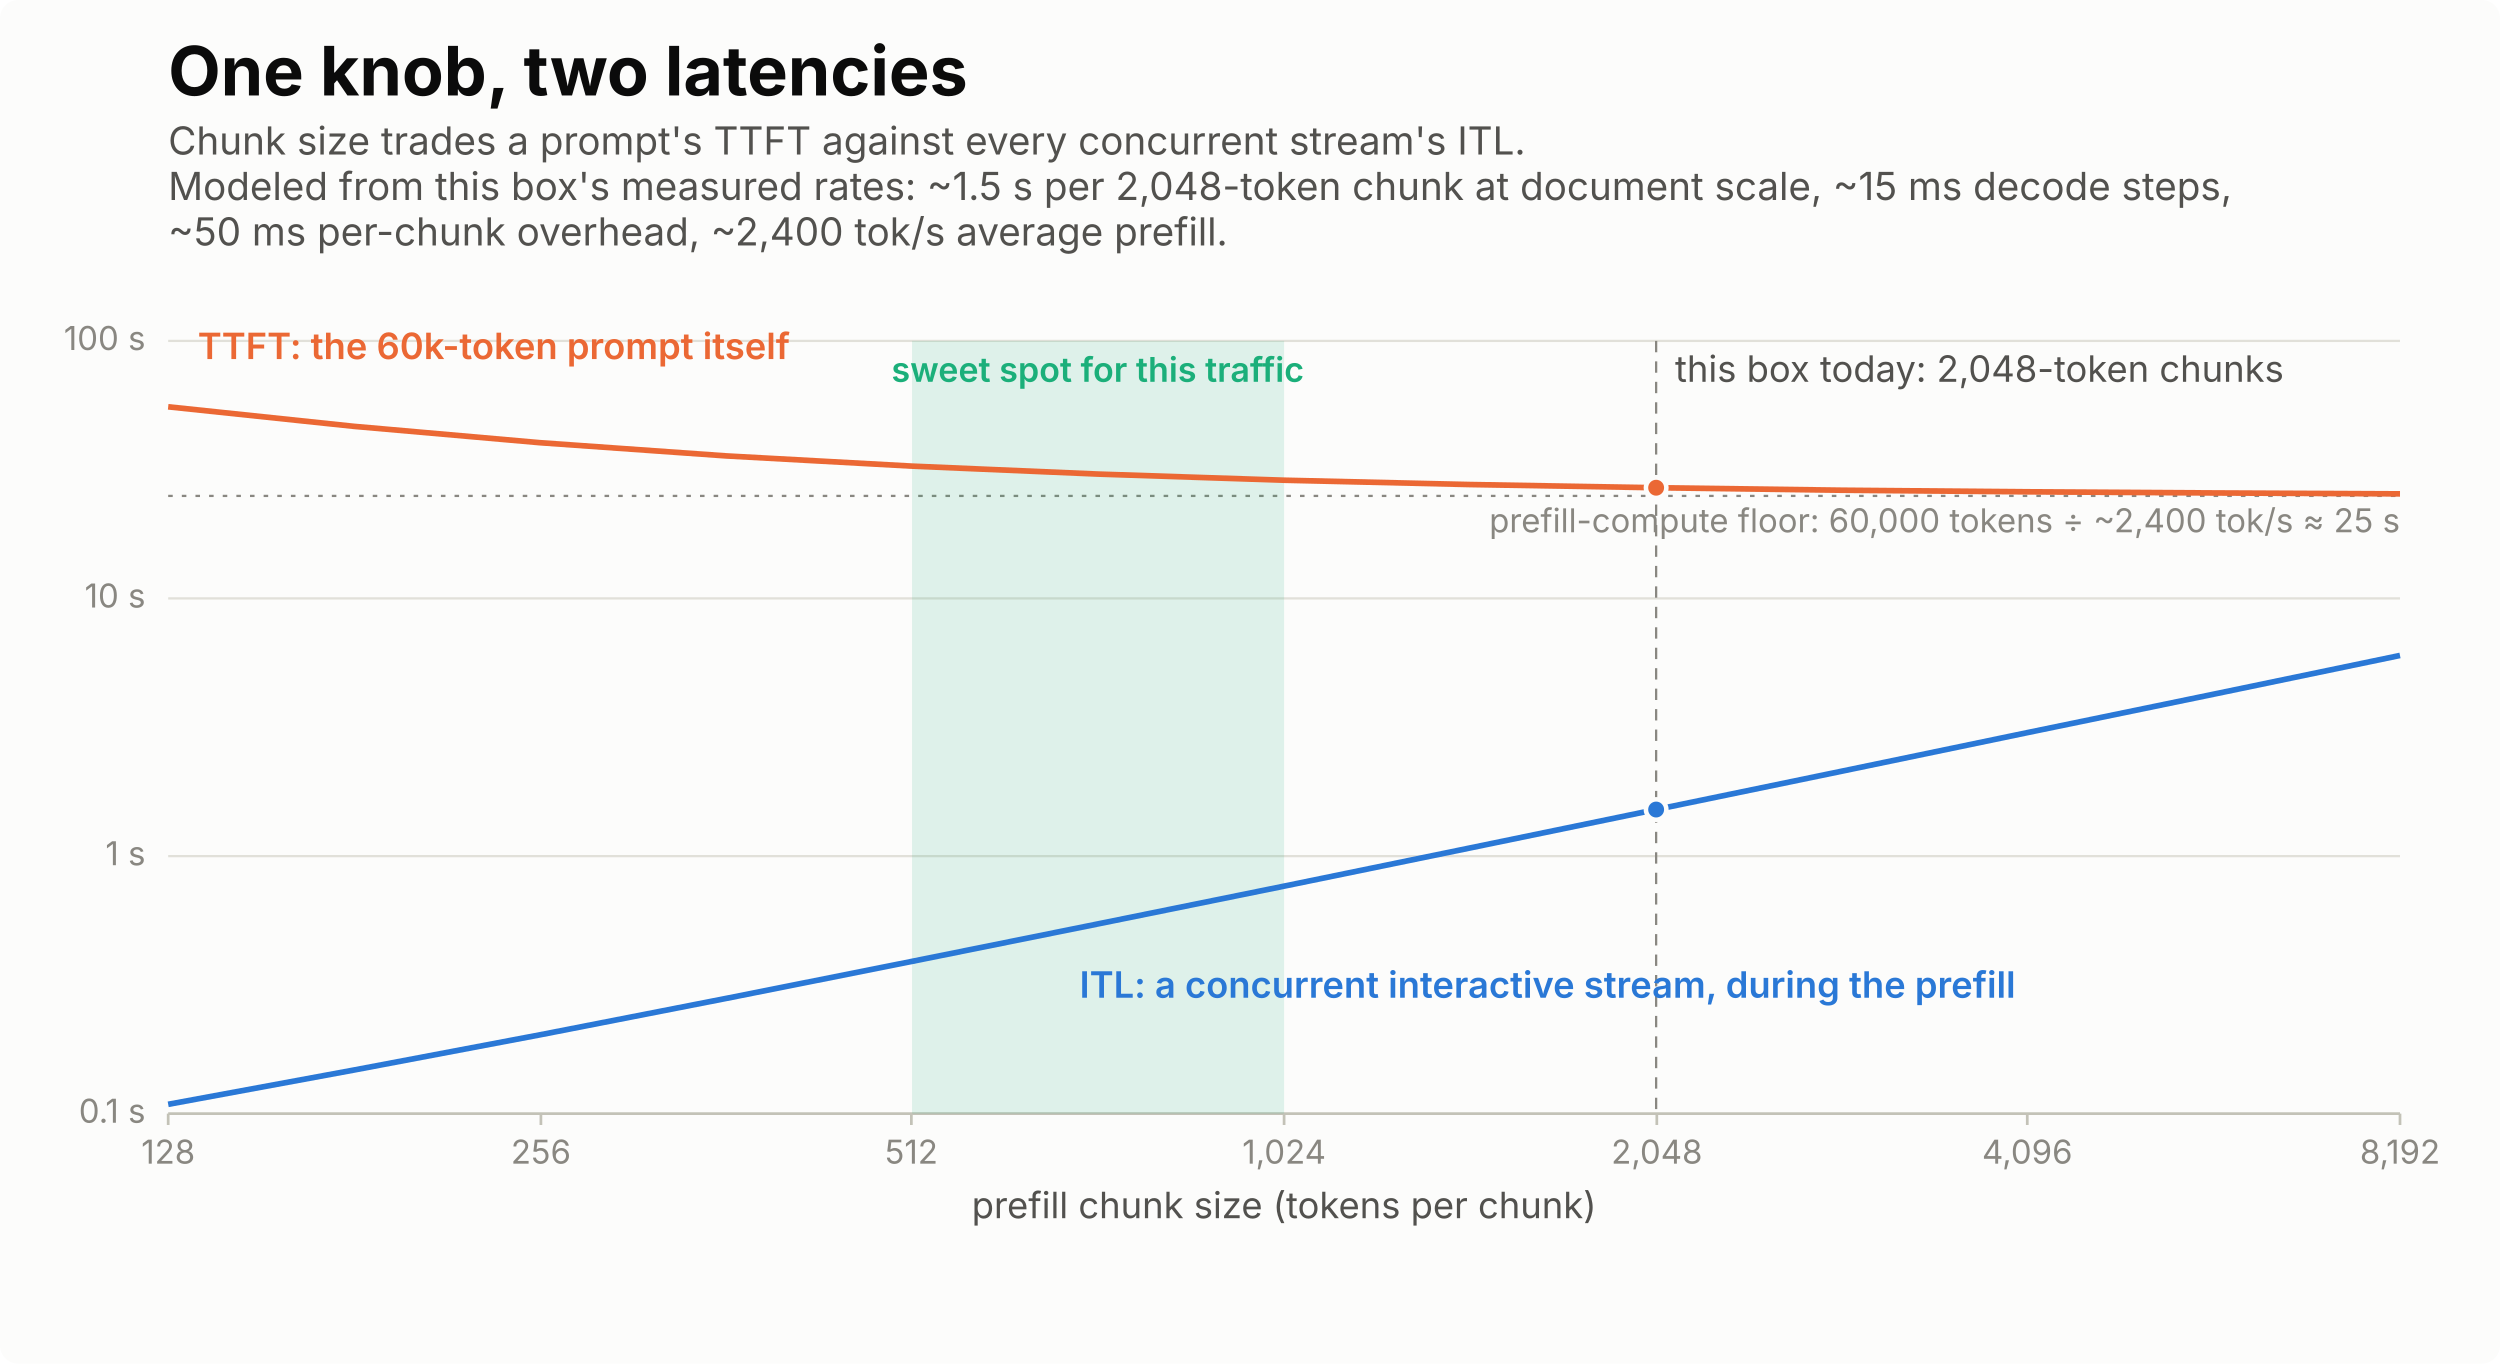
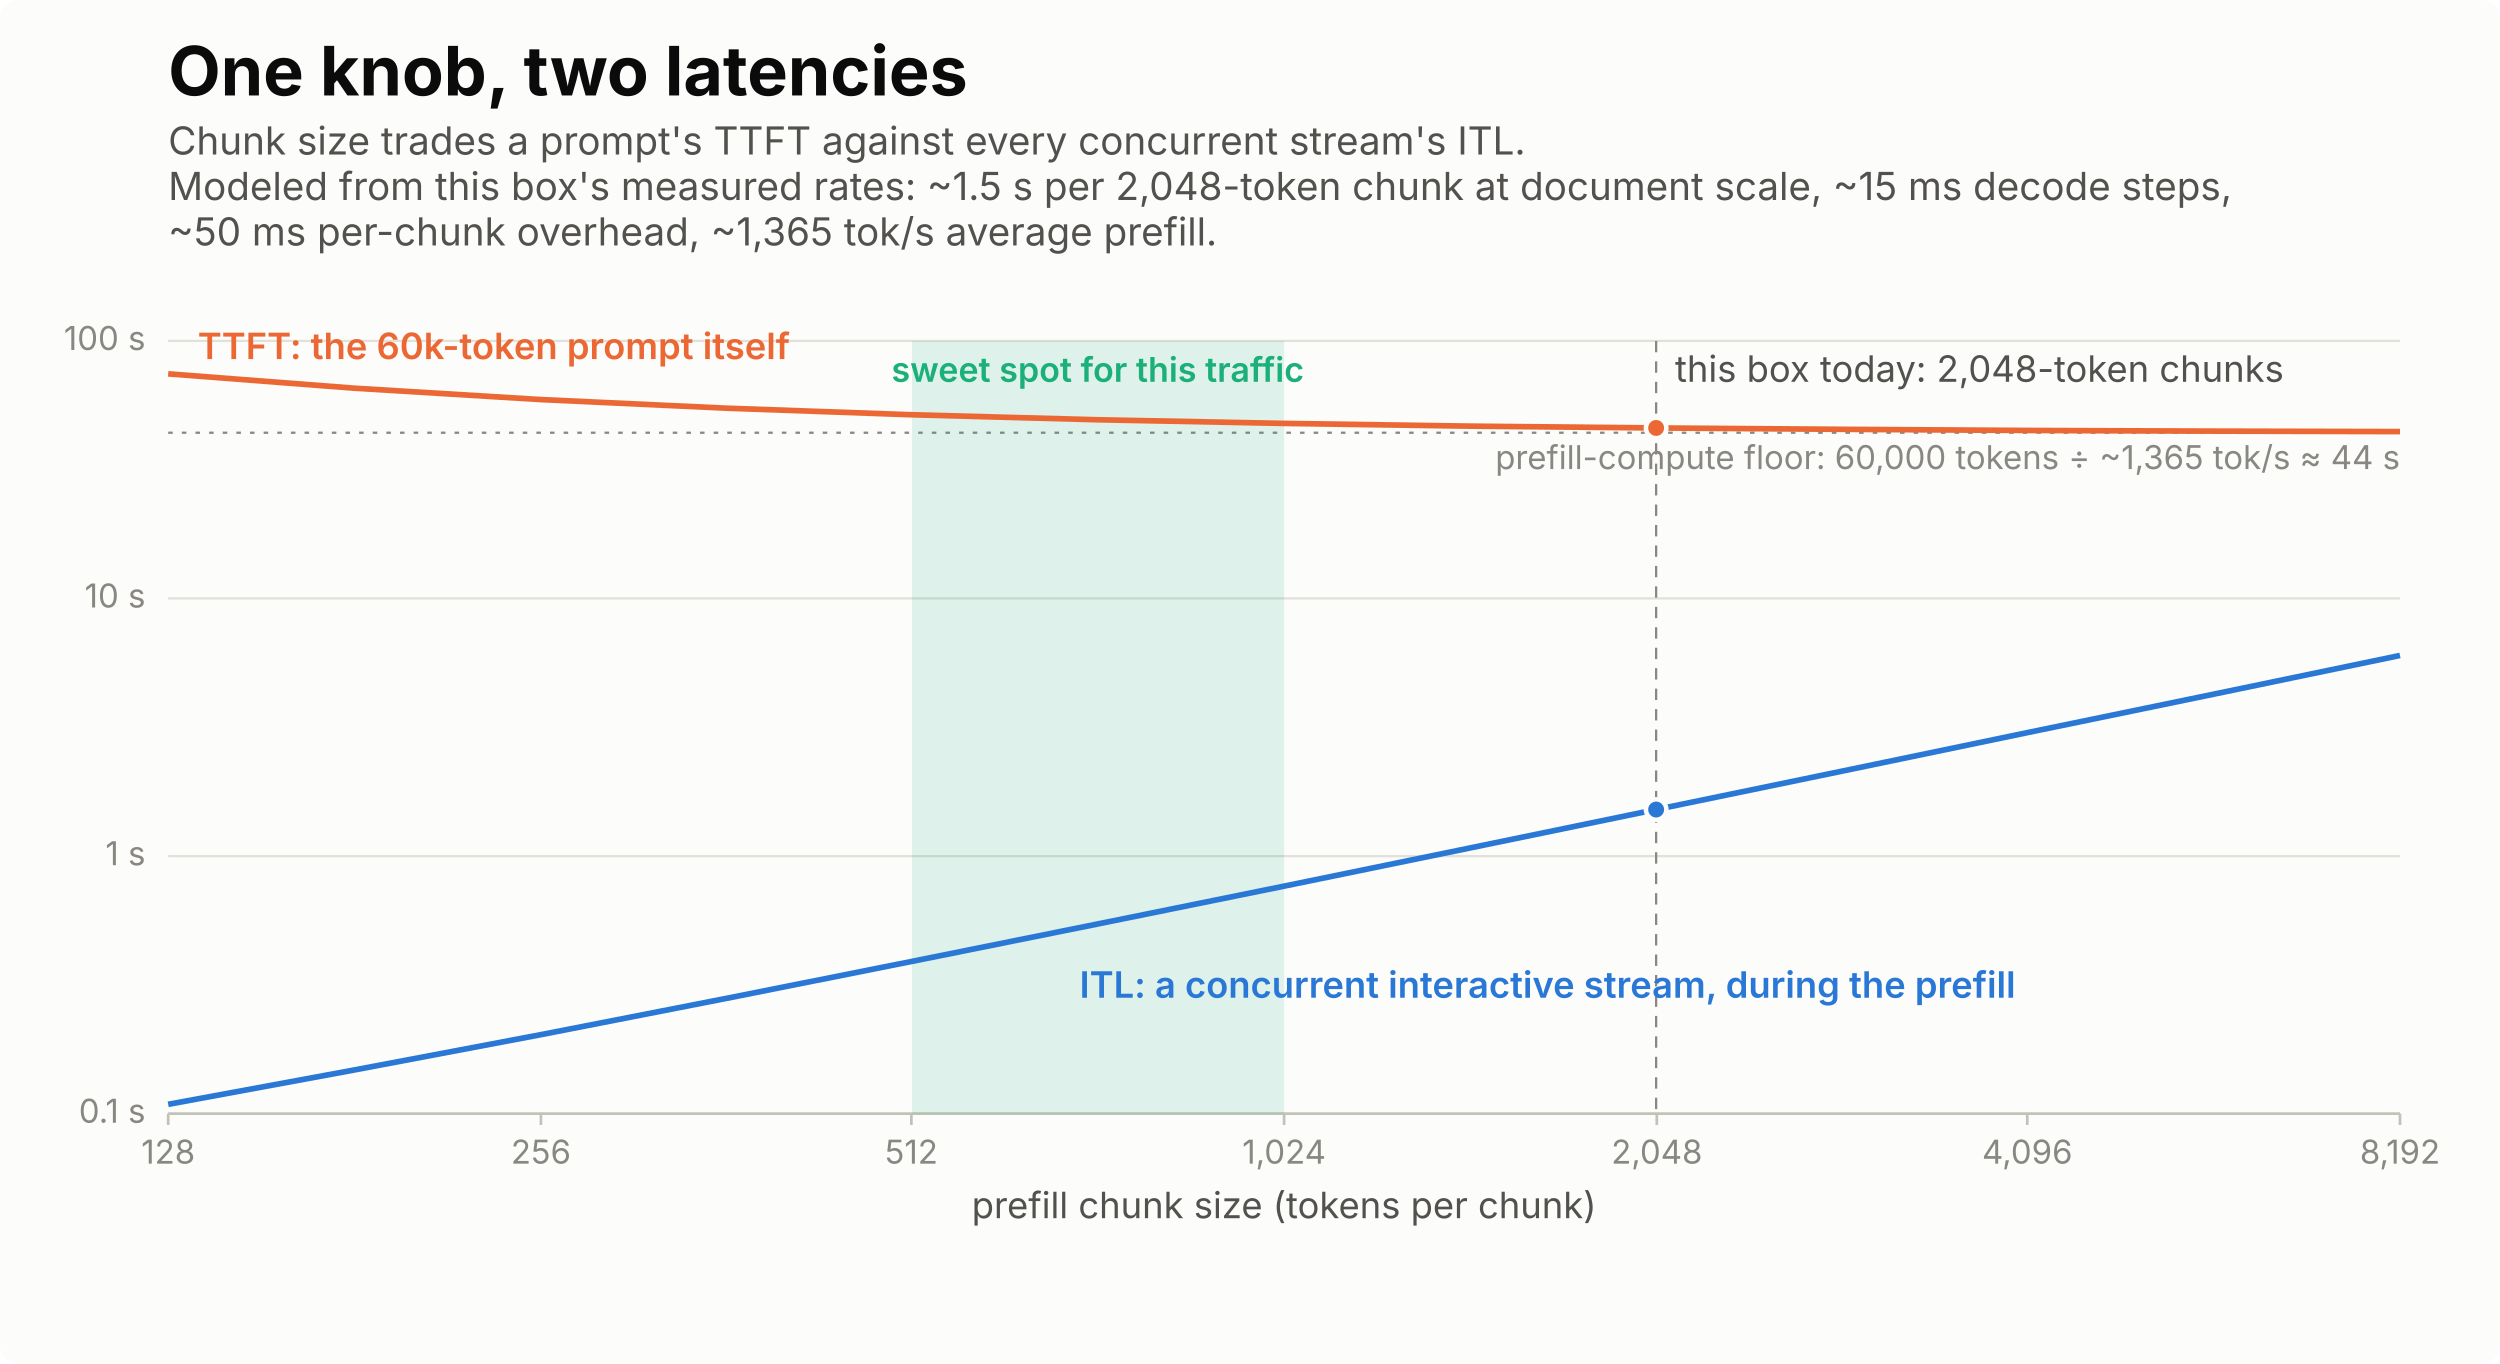
<svg xmlns="http://www.w3.org/2000/svg" width="1100" height="600" viewBox="0 0 1100 600">
  <rect width="100%" height="100%" fill="#fcfcfb" rx="8" />
  <style>
text { font-family: -apple-system, BlinkMacSystemFont, "Segoe UI", sans-serif; fill: #52514e; font-size: 16px; }
.title { font-size: 30px; font-weight: 700; fill: #0b0b0b; }
.subtitle { font-size: 17px; fill: #52514e; }
.lab { fill: #0b0b0b; font-weight: 600; }
.tick { font-size: 14.5px; fill: #898781; }
.onmark { font-weight: 600; font-size: 15px; }
.axis { stroke: #c3c2b7; stroke-width: 1.2; }
.grid { stroke: #e1e0d9; stroke-width: 1; }
.leader { stroke: #898781; stroke-width: 1; }
</style>
  <text class="title" x="74" y="42">One knob, two latencies</text>
  <text class="subtitle" x="74" y="68">Chunk size trades a prompt's TTFT against every concurrent stream's ITL.</text>
  <text class="subtitle" x="74" y="88">Modeled from this box's measured rates: ~1.5 s per 2,048-token chunk at document scale, ~15 ms decode steps,</text>
-   <text class="subtitle" x="74" y="108">~50 ms per-chunk overhead, ~2,400 tok/s average prefill.</text>
+   <text class="subtitle" x="74" y="108">~50 ms per-chunk overhead, ~1,365 tok/s average prefill.</text>
  <line class="axis" x1="74" y1="490.0" x2="1056" y2="490.0" />
  <text class="tick" x="64" y="494.0" text-anchor="end">0.1 s</text>
  <line class="grid" x1="74" y1="376.7" x2="1056" y2="376.7" />
  <text class="tick" x="64" y="380.7" text-anchor="end">1 s</text>
  <line class="grid" x1="74" y1="263.3" x2="1056" y2="263.3" />
  <text class="tick" x="64" y="267.3" text-anchor="end">10 s</text>
  <line class="grid" x1="74" y1="150.0" x2="1056" y2="150.0" />
  <text class="tick" x="64" y="154.0" text-anchor="end">100 s</text>
-   <line x1="74" y1="218.2" x2="1056" y2="218.2" stroke="#898781" stroke-width="1" stroke-dasharray="2 4" />
-   <text class="tick" x="1056" y="234.2" text-anchor="end">prefill-compute floor: 60,000 tokens ÷ ~2,400 tok/s ≈ 25 s</text>
+   <line x1="74" y1="190.4" x2="1056" y2="190.4" stroke="#898781" stroke-width="1" stroke-dasharray="2 4" />
+   <text class="tick" x="1056" y="206.4" text-anchor="end">prefill-compute floor: 60,000 tokens ÷ ~1,365 tok/s ≈ 44 s</text>
  <rect x="401.3" y="150" width="163.7" height="340" fill="#1baf7a" fill-opacity="0.13" />
  <text class="onmark" x="483" y="168" text-anchor="middle" style="fill:#1baf7a">sweet spot for this traffic</text>
  <line x1="728.7" y1="150" x2="728.7" y2="490" stroke="#898781" stroke-width="1" stroke-dasharray="5 4" />
  <text x="737" y="168">this box today: 2,048-token chunks</text>
-   <path d="M74.0 179.0 L155.8 187.6 L237.7 194.8 L319.5 200.6 L401.3 205.1 L483.2 208.6 L565.0 211.3 L646.8 213.2 L728.7 214.6 L810.5 215.7 L892.3 216.4 L974.2 216.9 L1056.0 217.3" fill="none" stroke="#eb6834" stroke-width="2.5" stroke-linejoin="round" />
+   <path d="M74.0 164.5 L155.8 170.8 L237.7 175.8 L319.5 179.6 L401.3 182.5 L483.2 184.7 L565.0 186.3 L646.8 187.5 L728.7 188.3 L810.5 188.9 L892.3 189.4 L974.2 189.7 L1056.0 189.9" fill="none" stroke="#eb6834" stroke-width="2.5" stroke-linejoin="round" />
  <path d="M74.0 485.9 L155.8 470.8 L237.7 455.3 L319.5 439.3 L401.3 423.0 L483.2 406.5 L565.0 389.9 L646.8 373.1 L728.7 356.2 L810.5 339.3 L892.3 322.3 L974.2 305.4 L1056.0 288.4" fill="none" stroke="#2a78d6" stroke-width="2.5" stroke-linejoin="round" />
  <text class="lab" x="87" y="158" style="fill:#eb6834">TTFT: the 60k-token prompt itself</text>
  <text class="lab" x="475" y="439" style="fill:#2a78d6">ITL: a concurrent interactive stream, during the prefill</text>
-   <circle cx="728.7" cy="214.6" r="4.5" fill="#eb6834" stroke="#fcfcfb" stroke-width="2" />
+   <circle cx="728.7" cy="188.3" r="4.5" fill="#eb6834" stroke="#fcfcfb" stroke-width="2" />
  <circle cx="728.7" cy="356.2" r="4.5" fill="#2a78d6" stroke="#fcfcfb" stroke-width="2" />
  <line class="axis" x1="74" y1="490" x2="74" y2="495" />
  <text class="tick" x="74" y="512" text-anchor="middle">128</text>
  <line class="axis" x1="238" y1="490" x2="238" y2="495" />
  <text class="tick" x="238" y="512" text-anchor="middle">256</text>
  <line class="axis" x1="401" y1="490" x2="401" y2="495" />
  <text class="tick" x="401" y="512" text-anchor="middle">512</text>
  <line class="axis" x1="565" y1="490" x2="565" y2="495" />
  <text class="tick" x="565" y="512" text-anchor="middle">1,024</text>
  <line class="axis" x1="729" y1="490" x2="729" y2="495" />
  <text class="tick" x="729" y="512" text-anchor="middle">2,048</text>
  <line class="axis" x1="892" y1="490" x2="892" y2="495" />
  <text class="tick" x="892" y="512" text-anchor="middle">4,096</text>
  <line class="axis" x1="1056" y1="490" x2="1056" y2="495" />
  <text class="tick" x="1056" y="512" text-anchor="middle">8,192</text>
  <text x="565" y="536" text-anchor="middle">prefill chunk size (tokens per chunk)</text>
</svg>
